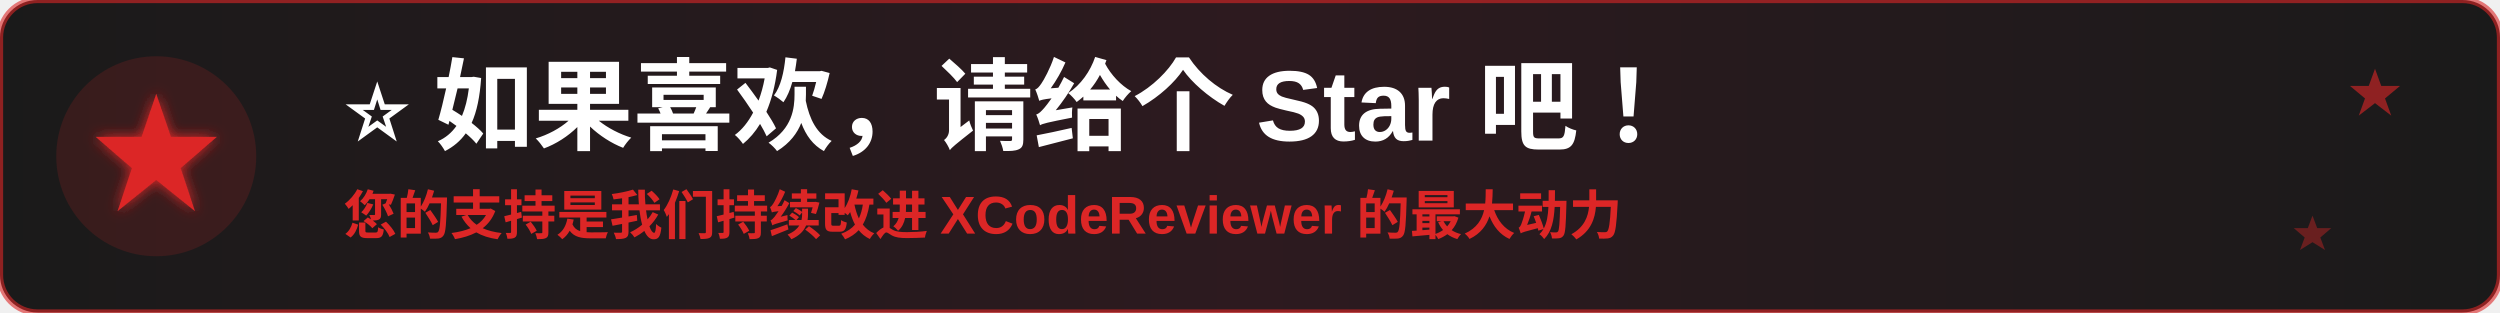
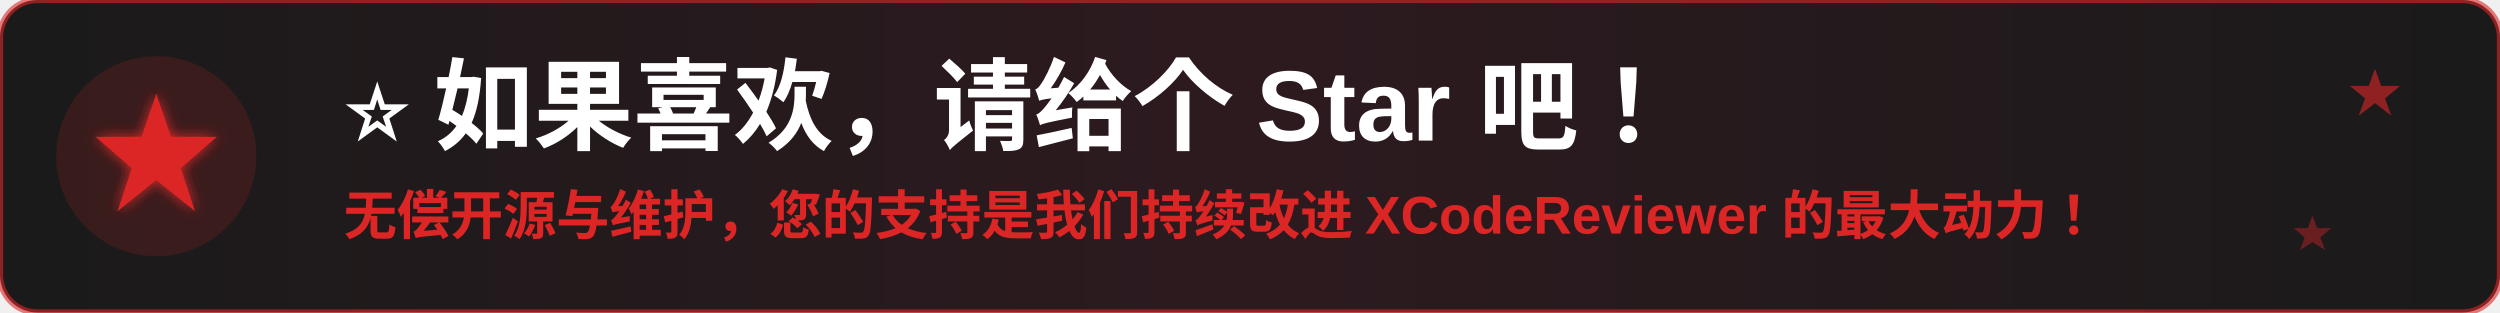
<svg xmlns="http://www.w3.org/2000/svg" width="800" height="100">
  <defs>
    <linearGradient id="bgGradient" x1="0%" y1="0%" x2="100%" y2="0%">
      <stop offset="0%" style="stop-color:#1a1a1a;stop-opacity:1" />
      <stop offset="50%" style="stop-color:#2d1a1f;stop-opacity:1" />
      <stop offset="100%" style="stop-color:#1a1a1a;stop-opacity:1" />
    </linearGradient>
    <filter id="glow">
      <feGaussianBlur stdDeviation="2" result="coloredBlur" />
      <feMerge>
        <feMergeNode in="coloredBlur" />
        <feMergeNode in="SourceGraphic" />
      </feMerge>
    </filter>
  </defs>
  <rect width="800" height="100" rx="12" fill="url(#bgGradient)" />
  <rect width="800" height="100" rx="12" fill="none" stroke="#dc2626" stroke-width="2" opacity="0.6" />
  <g transform="translate(50, 50)">
    <circle cx="0" cy="0" r="32" fill="#dc2626" opacity="0.15" />
    <path d="M 0,-20 L 4.7,-6.2 L 19.4,-6.2 L 7.8,3.8 L 12.4,17.6 L 0,7.6 L -12.4,17.6 L -7.8,3.8 L -19.4,-6.2 L -4.7,-6.2 Z" fill="#dc2626" filter="url(#glow)" />
  </g>
  <text x="110" y="45" font-family="'PingFang SC', 'Microsoft YaHei', Arial, sans-serif" font-size="32" font-weight="bold" fill="#ffffff">
    ⭐ 如果喜欢，请给个 Star 吧！
  </text>
  <text x="110" y="75" font-family="'PingFang SC', 'Microsoft YaHei', Arial, sans-serif" font-size="17" fill="#dc2626" font-weight="600">
-     您的支持是我们持续改进 XCodeReviewer 的最大动力
+     无偿开源与维护，您的支持是我们持续改进 XCodeReviewer 的最大动力！
  </text>
  <g transform="translate(760, 30)">
    <path d="M 0,-8 L 2,-2.5 L 8,-2.5 L 3.2,1.5 L 5.2,7 L 0,3 L -5.2,7 L -3.2,1.5 L -8,-2.5 L -2,-2.5 Z" fill="#dc2626" opacity="0.6" />
  </g>
  <g transform="translate(740, 75)">
    <path d="M 0,-6 L 1.5,-2 L 6,-2 L 2.5,1 L 4,5 L 0,2.5 L -4,5 L -2.5,1 L -6,-2 L -1.5,-2 Z" fill="#dc2626" opacity="0.4" />
  </g>
</svg>
